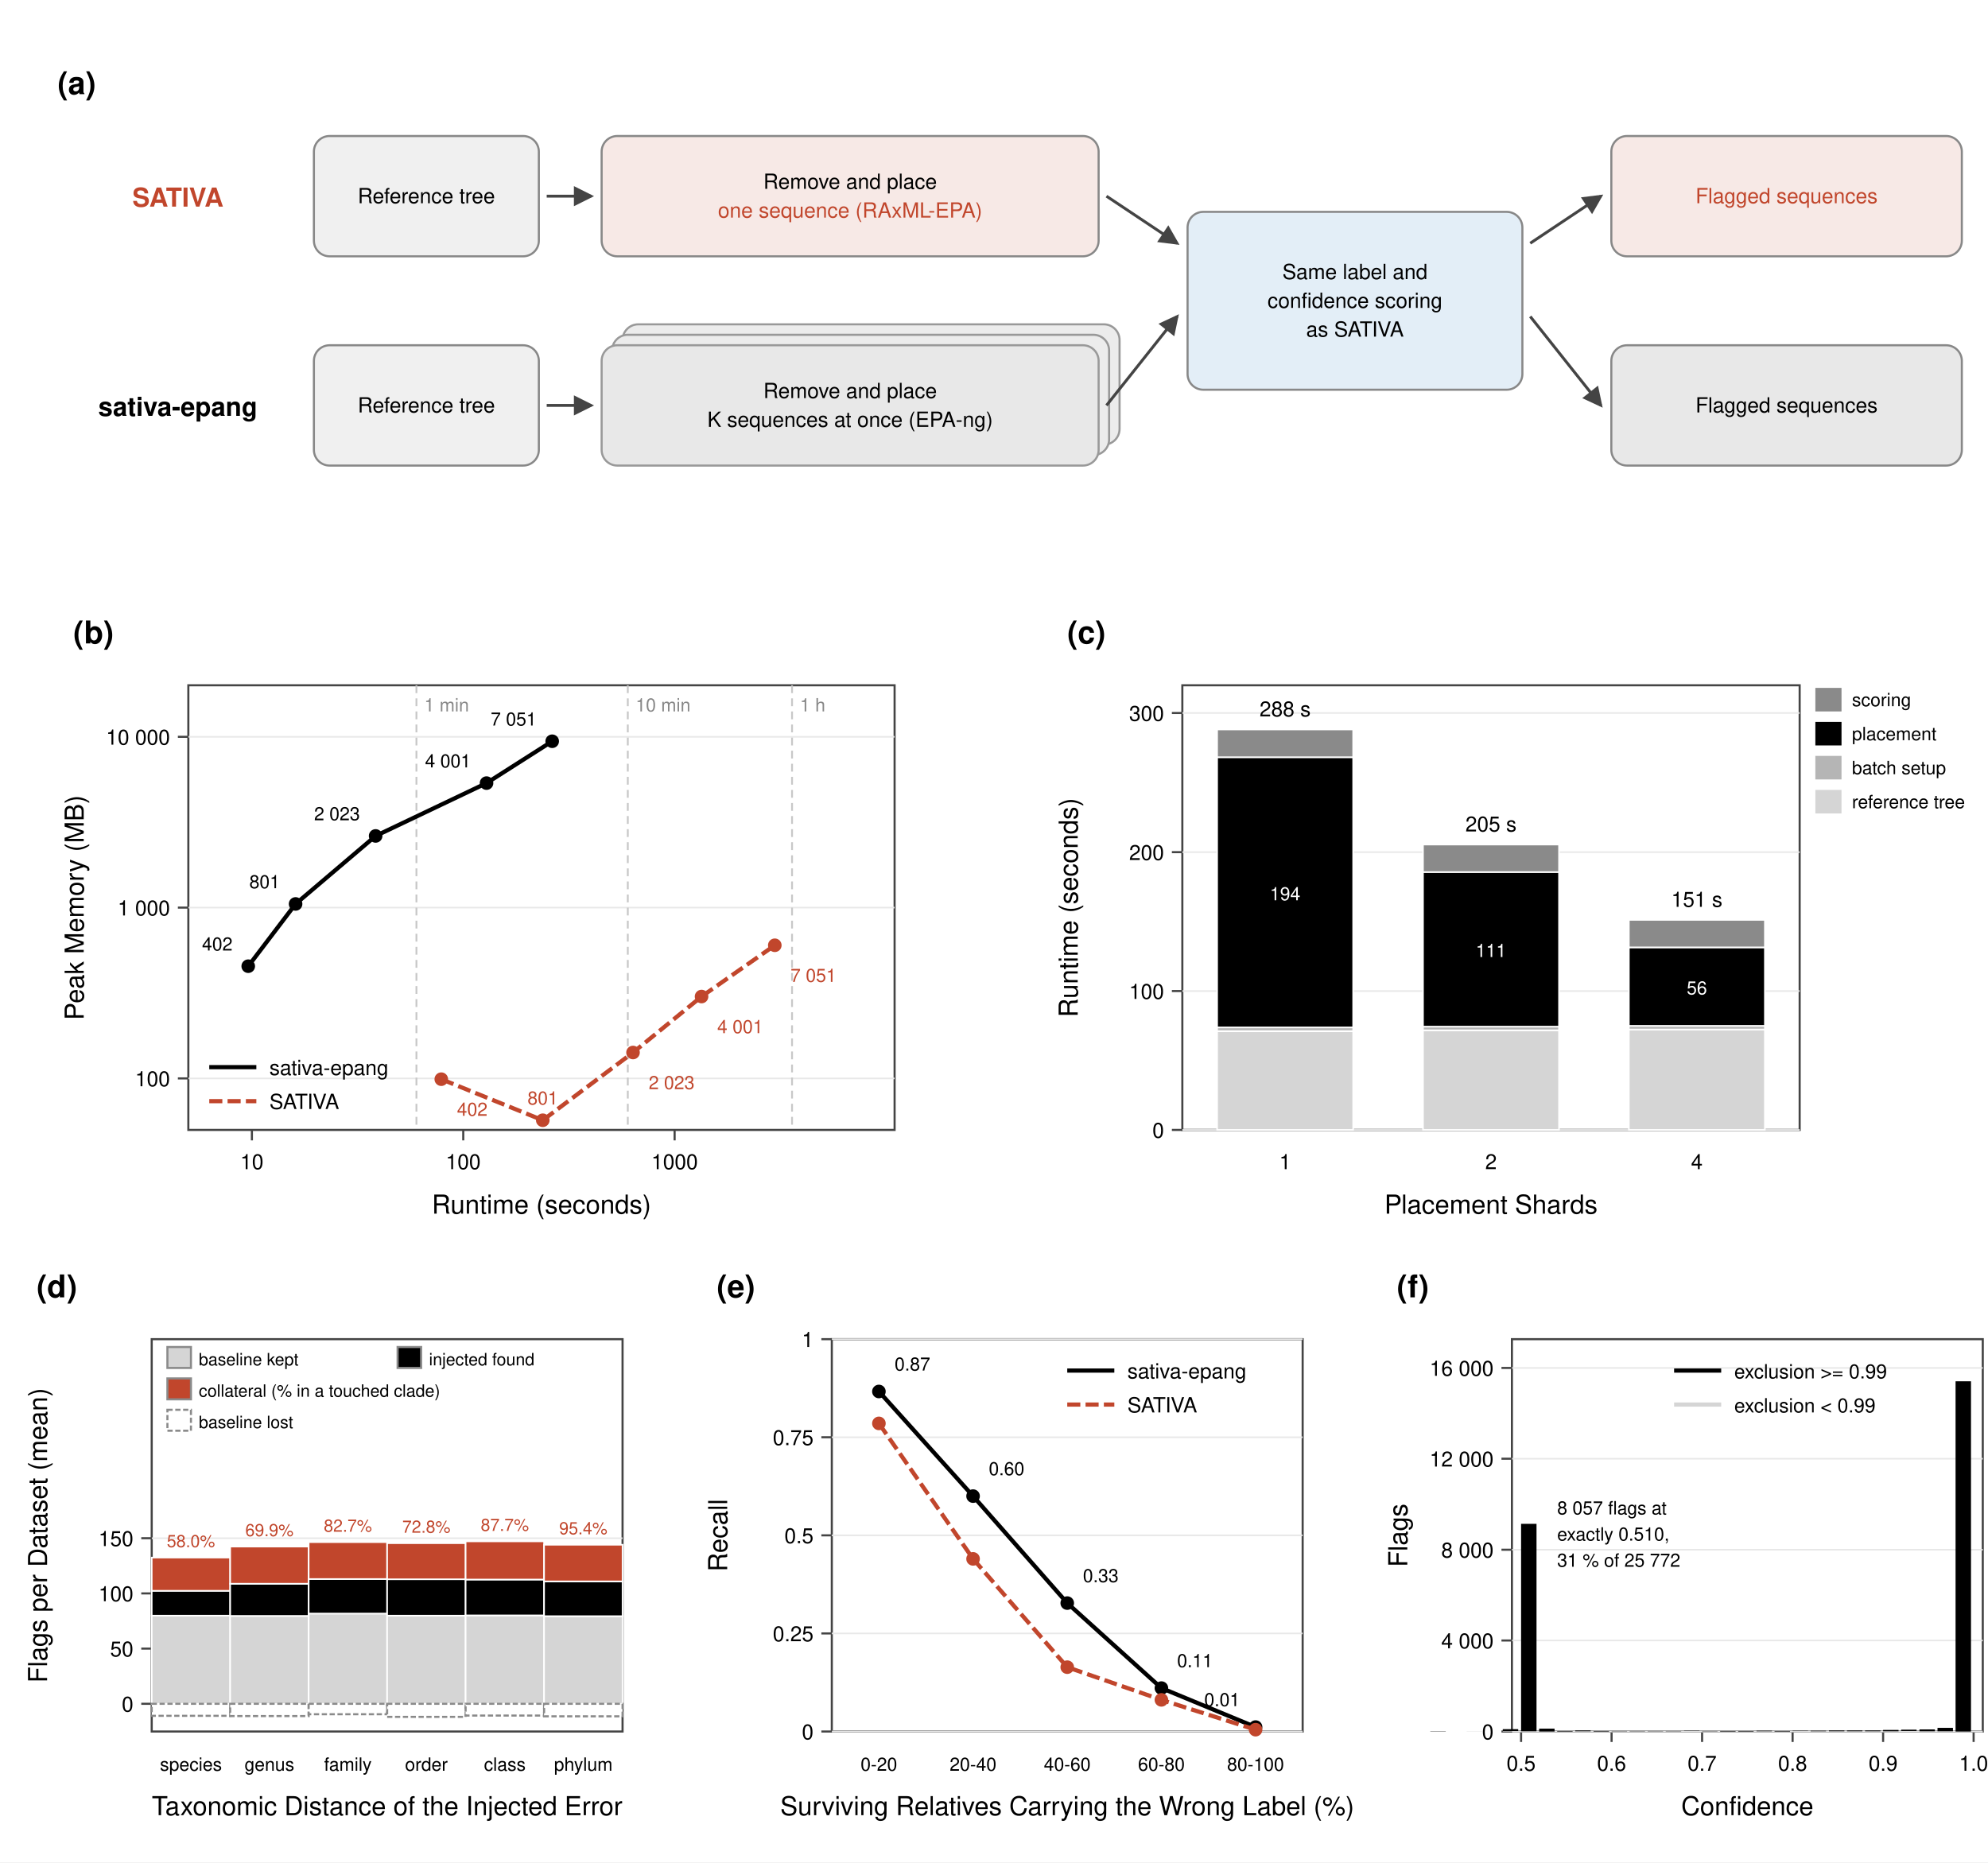
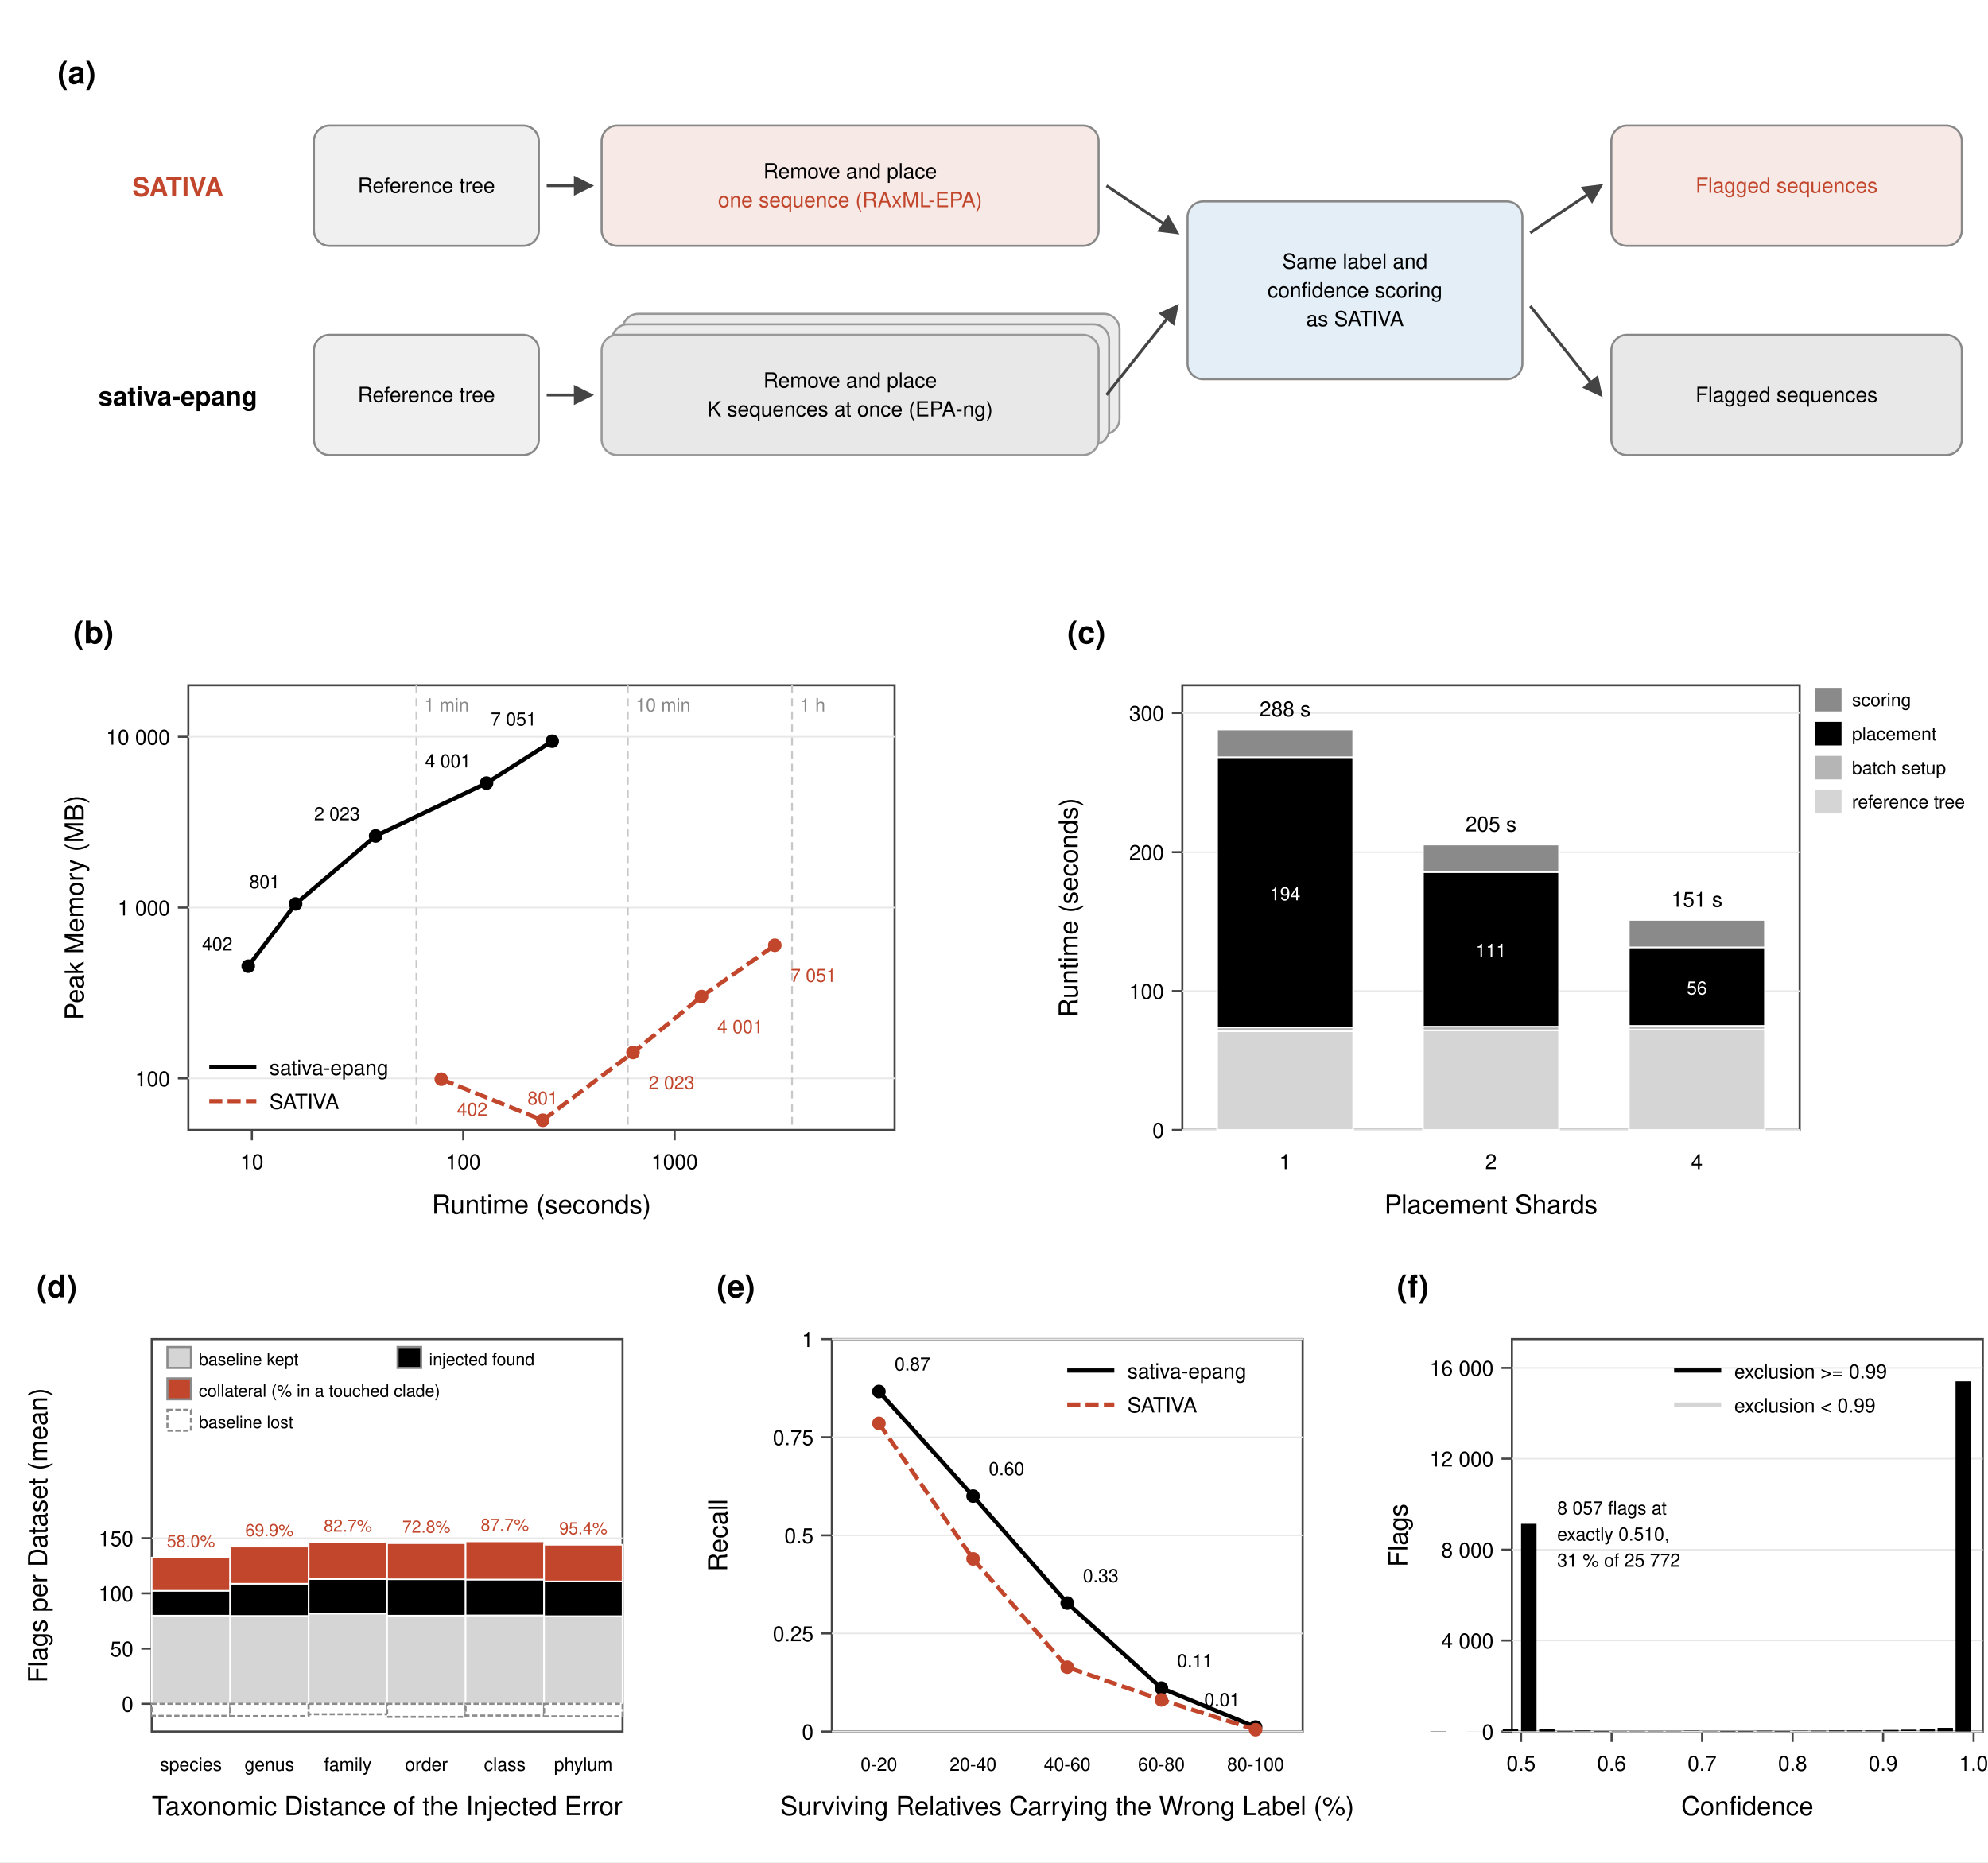
<svg xmlns="http://www.w3.org/2000/svg" width="760" height="712" viewBox="0 0 760 712" font-family="Helvetica,Arial,sans-serif">
  <rect width="760" height="712" fill="#fff" />
  <defs>
    <marker id="head" markerWidth="7" markerHeight="7" refX="6" refY="3.5" orient="auto">
      <path d="M0,0 L7,3.5 L0,7 z" fill="#444" />
    </marker>
  </defs>
-   <text x="22.0" y="36.0" font-size="12" fill="#000" font-weight="bold" text-anchor="start">(a)</text>
-   <text x="68.0" y="79.0" font-size="10" fill="#c1462c" font-weight="bold" text-anchor="middle">SATIVA</text>
-   <text x="68.0" y="159.0" font-size="10" fill="#000000" font-weight="bold" text-anchor="middle">sativa-epang</text>
-   <rect x="120" y="52" width="86" height="46" rx="6" fill="#f0f0f0" stroke="#888" stroke-width="0.8" />
-   <text x="163.0" y="77.7" font-size="8" fill="#000" font-weight="normal" text-anchor="middle">Reference tree</text>
-   <rect x="120" y="132" width="86" height="46" rx="6" fill="#f0f0f0" stroke="#888" stroke-width="0.8" />
-   <text x="163.0" y="157.7" font-size="8" fill="#000" font-weight="normal" text-anchor="middle">Reference tree</text>
-   <rect x="230" y="52" width="190" height="46" rx="6" fill="#f7e9e6" stroke="#888" stroke-width="0.8" />
-   <text x="325.0" y="72.2" font-size="8" fill="#000" font-weight="normal" text-anchor="middle">Remove and place</text>
-   <text x="325.0" y="83.2" font-size="8" fill="#c1462c" font-weight="normal" text-anchor="middle">one sequence (RAxML-EPA)</text>
-   <rect x="238" y="124" width="190" height="46" rx="6" fill="#ececec" stroke="#999" stroke-width="0.8" />
-   <rect x="234" y="128" width="190" height="46" rx="6" fill="#ececec" stroke="#999" stroke-width="0.8" />
-   <rect x="230" y="132" width="190" height="46" rx="6" fill="#e8e8e8" stroke="#999" stroke-width="0.8" />
-   <text x="325.0" y="152.2" font-size="8" fill="#000" font-weight="normal" text-anchor="middle">Remove and place</text>
-   <text x="325.0" y="163.2" font-size="8" fill="#000000" font-weight="normal" text-anchor="middle">K sequences at once (EPA-ng)</text>
-   <rect x="454" y="81.0" width="128" height="68" rx="6" fill="#e3eef7" stroke="#888" stroke-width="0.8" />
-   <text x="518.0" y="106.7" font-size="8" fill="#000" font-weight="normal" text-anchor="middle">Same label and</text>
-   <text x="518.0" y="117.7" font-size="8" fill="#000" font-weight="normal" text-anchor="middle">confidence scoring</text>
-   <text x="518.0" y="128.7" font-size="8" fill="#000" font-weight="normal" text-anchor="middle">as SATIVA</text>
-   <rect x="616" y="52" width="134" height="46" rx="6" fill="#f7e9e6" stroke="#888" stroke-width="0.8" />
-   <text x="683.0" y="77.7" font-size="8" fill="#c1462c" font-weight="normal" text-anchor="middle">Flagged sequences</text>
-   <rect x="616" y="132" width="134" height="46" rx="6" fill="#e8e8e8" stroke="#888" stroke-width="0.8" />
-   <text x="683.0" y="157.7" font-size="8" fill="#000000" font-weight="normal" text-anchor="middle">Flagged sequences</text>
-   <line x1="209.0" y1="75.0" x2="226.0" y2="75.0" stroke="#444" stroke-width="1.1" marker-end="url(#head)" />
-   <line x1="423.0" y1="75.0" x2="450.0" y2="93.0" stroke="#444" stroke-width="1.1" marker-end="url(#head)" />
-   <line x1="585.0" y1="93.0" x2="612.0" y2="75.0" stroke="#444" stroke-width="1.1" marker-end="url(#head)" />
-   <line x1="209.0" y1="155.0" x2="226.0" y2="155.0" stroke="#444" stroke-width="1.1" marker-end="url(#head)" />
-   <line x1="423.0" y1="155.0" x2="450.0" y2="121.0" stroke="#444" stroke-width="1.1" marker-end="url(#head)" />
-   <line x1="585.0" y1="121.0" x2="612.0" y2="155.0" stroke="#444" stroke-width="1.1" marker-end="url(#head)" />
+   <text x="22.0" y="32.0" font-size="12" fill="#000" font-weight="bold" text-anchor="start">(a)</text>
+   <text x="68.0" y="75.0" font-size="10" fill="#c1462c" font-weight="bold" text-anchor="middle">SATIVA</text>
+   <text x="68.0" y="155.0" font-size="10" fill="#000000" font-weight="bold" text-anchor="middle">sativa-epang</text>
+   <rect x="120" y="48" width="86" height="46" rx="6" fill="#f0f0f0" stroke="#888" stroke-width="0.8" />
+   <text x="163.0" y="73.7" font-size="8" fill="#000" font-weight="normal" text-anchor="middle">Reference tree</text>
+   <rect x="120" y="128" width="86" height="46" rx="6" fill="#f0f0f0" stroke="#888" stroke-width="0.8" />
+   <text x="163.0" y="153.7" font-size="8" fill="#000" font-weight="normal" text-anchor="middle">Reference tree</text>
+   <rect x="230" y="48" width="190" height="46" rx="6" fill="#f7e9e6" stroke="#888" stroke-width="0.8" />
+   <text x="325.0" y="68.2" font-size="8" fill="#000" font-weight="normal" text-anchor="middle">Remove and place</text>
+   <text x="325.0" y="79.2" font-size="8" fill="#c1462c" font-weight="normal" text-anchor="middle">one sequence (RAxML-EPA)</text>
+   <rect x="238" y="120" width="190" height="46" rx="6" fill="#ececec" stroke="#999" stroke-width="0.8" />
+   <rect x="234" y="124" width="190" height="46" rx="6" fill="#ececec" stroke="#999" stroke-width="0.8" />
+   <rect x="230" y="128" width="190" height="46" rx="6" fill="#e8e8e8" stroke="#999" stroke-width="0.8" />
+   <text x="325.0" y="148.2" font-size="8" fill="#000" font-weight="normal" text-anchor="middle">Remove and place</text>
+   <text x="325.0" y="159.2" font-size="8" fill="#000000" font-weight="normal" text-anchor="middle">K sequences at once (EPA-ng)</text>
+   <rect x="454" y="77.0" width="128" height="68" rx="6" fill="#e3eef7" stroke="#888" stroke-width="0.8" />
+   <text x="518.0" y="102.7" font-size="8" fill="#000" font-weight="normal" text-anchor="middle">Same label and</text>
+   <text x="518.0" y="113.7" font-size="8" fill="#000" font-weight="normal" text-anchor="middle">confidence scoring</text>
+   <text x="518.0" y="124.7" font-size="8" fill="#000" font-weight="normal" text-anchor="middle">as SATIVA</text>
+   <rect x="616" y="48" width="134" height="46" rx="6" fill="#f7e9e6" stroke="#888" stroke-width="0.8" />
+   <text x="683.0" y="73.7" font-size="8" fill="#c1462c" font-weight="normal" text-anchor="middle">Flagged sequences</text>
+   <rect x="616" y="128" width="134" height="46" rx="6" fill="#e8e8e8" stroke="#888" stroke-width="0.8" />
+   <text x="683.0" y="153.7" font-size="8" fill="#000000" font-weight="normal" text-anchor="middle">Flagged sequences</text>
+   <line x1="209.0" y1="71.0" x2="226.0" y2="71.0" stroke="#444" stroke-width="1.1" marker-end="url(#head)" />
+   <line x1="423.0" y1="71.0" x2="450.0" y2="89.0" stroke="#444" stroke-width="1.1" marker-end="url(#head)" />
+   <line x1="585.0" y1="89.0" x2="612.0" y2="71.0" stroke="#444" stroke-width="1.1" marker-end="url(#head)" />
+   <line x1="209.0" y1="151.0" x2="226.0" y2="151.0" stroke="#444" stroke-width="1.1" marker-end="url(#head)" />
+   <line x1="423.0" y1="151.0" x2="450.0" y2="117.0" stroke="#444" stroke-width="1.1" marker-end="url(#head)" />
+   <line x1="585.0" y1="117.0" x2="612.0" y2="151.0" stroke="#444" stroke-width="1.1" marker-end="url(#head)" />
  <rect x="72" y="262" width="270" height="170" fill="none" stroke="#444" stroke-width="0.8" />
  <text x="28.0" y="246.0" font-size="12" fill="#000" font-weight="bold" text-anchor="start">(b)</text>
  <text x="207.0" y="464.0" font-size="10" fill="#000" font-weight="normal" text-anchor="middle">Runtime (seconds)</text>
  <text x="32.0" y="347.0" font-size="10" fill="#000" font-weight="normal" text-anchor="middle" transform="rotate(-90 32.0 347.0)">Peak Memory (MB)</text>
  <line x1="96.3" y1="432" x2="96.3" y2="436" stroke="#444" stroke-width="0.8" />
  <text x="96.3" y="447.0" font-size="8" fill="#000" font-weight="normal" text-anchor="middle">10</text>
  <line x1="177.1" y1="432" x2="177.1" y2="436" stroke="#444" stroke-width="0.8" />
  <text x="177.1" y="447.0" font-size="8" fill="#000" font-weight="normal" text-anchor="middle">100</text>
  <line x1="257.9" y1="432" x2="257.9" y2="436" stroke="#444" stroke-width="0.8" />
  <text x="257.9" y="447.0" font-size="8" fill="#000" font-weight="normal" text-anchor="middle">1000</text>
  <line x1="72" y1="412.3" x2="342" y2="412.3" stroke="#e8e8e8" stroke-width="0.6" />
  <line x1="68" y1="412.3" x2="72" y2="412.3" stroke="#444" stroke-width="0.8" />
  <text x="65.0" y="415.3" font-size="8" fill="#000" font-weight="normal" text-anchor="end">100</text>
  <line x1="72" y1="347.0" x2="342" y2="347.0" stroke="#e8e8e8" stroke-width="0.6" />
  <line x1="68" y1="347.0" x2="72" y2="347.0" stroke="#444" stroke-width="0.8" />
  <text x="65.0" y="350.0" font-size="8" fill="#000" font-weight="normal" text-anchor="end">1 000</text>
  <line x1="72" y1="281.7" x2="342" y2="281.7" stroke="#e8e8e8" stroke-width="0.6" />
  <line x1="68" y1="281.7" x2="72" y2="281.7" stroke="#444" stroke-width="0.8" />
  <text x="65.0" y="284.7" font-size="8" fill="#000" font-weight="normal" text-anchor="end">10 000</text>
  <line x1="159.2" y1="262" x2="159.2" y2="432" stroke="#c8c8c8" stroke-width="0.7" stroke-dasharray="3 2" />
  <text x="162.2" y="272.0" font-size="7" fill="#888" font-weight="normal" text-anchor="start">1 min</text>
  <line x1="240.0" y1="262" x2="240.0" y2="432" stroke="#c8c8c8" stroke-width="0.7" stroke-dasharray="3 2" />
  <text x="243.0" y="272.0" font-size="7" fill="#888" font-weight="normal" text-anchor="start">10 min</text>
  <line x1="302.8" y1="262" x2="302.8" y2="432" stroke="#c8c8c8" stroke-width="0.7" stroke-dasharray="3 2" />
  <text x="305.8" y="272.0" font-size="7" fill="#888" font-weight="normal" text-anchor="start">1 h</text>
  <path d="M168.7,412.6 L207.5,428.3 L242.0,402.4 L268.2,381.0 L296.2,361.4" fill="none" stroke="#c1462c" stroke-width="1.6" stroke-dasharray="5 2" />
  <circle cx="168.7" cy="412.6" r="2.6" fill="#c1462c" />
  <circle cx="207.5" cy="428.3" r="2.6" fill="#c1462c" />
  <circle cx="242.0" cy="402.4" r="2.6" fill="#c1462c" />
  <circle cx="268.2" cy="381.0" r="2.6" fill="#c1462c" />
  <circle cx="296.2" cy="361.4" r="2.6" fill="#c1462c" />
  <path d="M94.9,369.4 L113.0,345.6 L143.6,319.6 L186.0,299.4 L211.1,283.4" fill="none" stroke="#000000" stroke-width="1.6" />
  <circle cx="94.9" cy="369.4" r="2.6" fill="#000000" />
  <circle cx="113.0" cy="345.6" r="2.6" fill="#000000" />
  <circle cx="143.6" cy="319.6" r="2.6" fill="#000000" />
  <circle cx="186.0" cy="299.4" r="2.6" fill="#000000" />
  <circle cx="211.1" cy="283.4" r="2.6" fill="#000000" />
  <text x="88.9" y="363.4" font-size="7" fill="#000000" font-weight="normal" text-anchor="end">402</text>
  <text x="107.0" y="339.6" font-size="7" fill="#000000" font-weight="normal" text-anchor="end">801</text>
  <text x="137.6" y="313.6" font-size="7" fill="#000000" font-weight="normal" text-anchor="end">2 023</text>
  <text x="180.0" y="293.4" font-size="7" fill="#000000" font-weight="normal" text-anchor="end">4 001</text>
  <text x="205.1" y="277.4" font-size="7" fill="#000000" font-weight="normal" text-anchor="end">7 051</text>
  <text x="174.7" y="426.6" font-size="7" fill="#c1462c" font-weight="normal" text-anchor="start">402</text>
  <text x="207.5" y="422.3" font-size="7" fill="#c1462c" font-weight="normal" text-anchor="middle">801</text>
  <text x="248.0" y="416.4" font-size="7" fill="#c1462c" font-weight="normal" text-anchor="start">2 023</text>
  <text x="274.2" y="395.0" font-size="7" fill="#c1462c" font-weight="normal" text-anchor="start">4 001</text>
  <text x="302.2" y="375.4" font-size="7" fill="#c1462c" font-weight="normal" text-anchor="start">7 051</text>
  <line x1="80" y1="408" x2="98" y2="408" stroke="#000000" stroke-width="1.6" />
  <text x="103.0" y="411.0" font-size="8" fill="#000" font-weight="normal" text-anchor="start">sativa-epang</text>
  <line x1="80" y1="421" x2="98" y2="421" stroke="#c1462c" stroke-width="1.6" stroke-dasharray="5 2" />
  <text x="103.0" y="424.0" font-size="8" fill="#000" font-weight="normal" text-anchor="start">SATIVA</text>
  <rect x="452" y="262" width="236" height="170" fill="none" stroke="#444" stroke-width="0.8" />
  <text x="408.0" y="246.0" font-size="12" fill="#000" font-weight="bold" text-anchor="start">(c)</text>
  <text x="570.0" y="464.0" font-size="10" fill="#000" font-weight="normal" text-anchor="middle">Placement Shards</text>
  <text x="412.0" y="347.0" font-size="10" fill="#000" font-weight="normal" text-anchor="middle" transform="rotate(-90 412.0 347.0)">Runtime (seconds)</text>
  <line x1="452" y1="432.0" x2="688" y2="432.0" stroke="#e8e8e8" stroke-width="0.6" />
  <line x1="448" y1="432.0" x2="452" y2="432.0" stroke="#444" stroke-width="0.8" />
  <text x="445.0" y="435.0" font-size="8" fill="#000" font-weight="normal" text-anchor="end">0</text>
  <line x1="452" y1="378.9" x2="688" y2="378.9" stroke="#e8e8e8" stroke-width="0.6" />
  <line x1="448" y1="378.9" x2="452" y2="378.9" stroke="#444" stroke-width="0.8" />
  <text x="445.0" y="381.9" font-size="8" fill="#000" font-weight="normal" text-anchor="end">100</text>
  <line x1="452" y1="325.8" x2="688" y2="325.8" stroke="#e8e8e8" stroke-width="0.6" />
  <line x1="448" y1="325.8" x2="452" y2="325.8" stroke="#444" stroke-width="0.8" />
  <text x="445.0" y="328.8" font-size="8" fill="#000" font-weight="normal" text-anchor="end">200</text>
  <line x1="452" y1="272.6" x2="688" y2="272.6" stroke="#e8e8e8" stroke-width="0.6" />
  <line x1="448" y1="272.6" x2="452" y2="272.6" stroke="#444" stroke-width="0.8" />
  <text x="445.0" y="275.6" font-size="8" fill="#000" font-weight="normal" text-anchor="end">300</text>
  <rect x="465.3" y="394.3" width="52" height="37.7" fill="#d5d5d5" stroke="#fff" stroke-width="0.6" />
  <rect x="465.3" y="392.8" width="52" height="1.4" fill="#b5b5b5" stroke="#fff" stroke-width="0.6" />
  <rect x="465.3" y="289.5" width="52" height="103.3" fill="#000000" stroke="#fff" stroke-width="0.6" />
  <rect x="465.3" y="278.9" width="52" height="10.6" fill="#8a8a8a" stroke="#fff" stroke-width="0.6" />
  <text x="491.3" y="447.0" font-size="8" fill="#000" font-weight="normal" text-anchor="middle">1</text>
  <text x="491.3" y="273.9" font-size="8" fill="#000" font-weight="normal" text-anchor="middle">288 s</text>
  <text x="491.3" y="344.2" font-size="7" fill="#fff" font-weight="normal" text-anchor="middle">194</text>
  <rect x="544.0" y="393.9" width="52" height="38.1" fill="#d5d5d5" stroke="#fff" stroke-width="0.6" />
  <rect x="544.0" y="392.5" width="52" height="1.4" fill="#b5b5b5" stroke="#fff" stroke-width="0.6" />
  <rect x="544.0" y="333.4" width="52" height="59.1" fill="#000000" stroke="#fff" stroke-width="0.6" />
  <rect x="544.0" y="322.9" width="52" height="10.5" fill="#8a8a8a" stroke="#fff" stroke-width="0.6" />
  <text x="570.0" y="447.0" font-size="8" fill="#000" font-weight="normal" text-anchor="middle">2</text>
  <text x="570.0" y="317.9" font-size="8" fill="#000" font-weight="normal" text-anchor="middle">205 s</text>
  <text x="570.0" y="365.9" font-size="7" fill="#fff" font-weight="normal" text-anchor="middle">111</text>
  <rect x="622.7" y="393.6" width="52" height="38.4" fill="#d5d5d5" stroke="#fff" stroke-width="0.6" />
  <rect x="622.7" y="392.2" width="52" height="1.4" fill="#b5b5b5" stroke="#fff" stroke-width="0.6" />
  <rect x="622.7" y="362.2" width="52" height="30.0" fill="#000000" stroke="#fff" stroke-width="0.6" />
  <rect x="622.7" y="351.7" width="52" height="10.5" fill="#8a8a8a" stroke="#fff" stroke-width="0.6" />
  <text x="648.7" y="447.0" font-size="8" fill="#000" font-weight="normal" text-anchor="middle">4</text>
  <text x="648.7" y="346.7" font-size="8" fill="#000" font-weight="normal" text-anchor="middle">151 s</text>
  <text x="648.7" y="380.2" font-size="7" fill="#fff" font-weight="normal" text-anchor="middle">56</text>
  <rect x="694" y="263" width="10" height="9" fill="#8a8a8a" />
  <text x="708.0" y="270.0" font-size="7" fill="#000" font-weight="normal" text-anchor="start">scoring</text>
  <rect x="694" y="276" width="10" height="9" fill="#000000" />
  <text x="708.0" y="283.0" font-size="7" fill="#000" font-weight="normal" text-anchor="start">placement</text>
  <rect x="694" y="289" width="10" height="9" fill="#b5b5b5" />
  <text x="708.0" y="296.0" font-size="7" fill="#000" font-weight="normal" text-anchor="start">batch setup</text>
  <rect x="694" y="302" width="10" height="9" fill="#d5d5d5" />
  <text x="708.0" y="309.0" font-size="7" fill="#000" font-weight="normal" text-anchor="start">reference tree</text>
  <rect x="58" y="512" width="180" height="150" fill="none" stroke="#444" stroke-width="0.8" />
  <text x="14.0" y="496.0" font-size="12" fill="#000" font-weight="bold" text-anchor="start">(d)</text>
  <text x="148.0" y="694.0" font-size="10" fill="#000" font-weight="normal" text-anchor="middle">Taxonomic Distance of the Injected Error</text>
  <text x="18.0" y="587.0" font-size="10" fill="#000" font-weight="normal" text-anchor="middle" transform="rotate(-90 18.0 587.0)">Flags per Dataset (mean)</text>
  <line x1="58" y1="651.4" x2="238" y2="651.4" stroke="#e8e8e8" stroke-width="0.6" />
  <line x1="54" y1="651.4" x2="58" y2="651.4" stroke="#444" stroke-width="0.8" />
  <text x="51.0" y="654.4" font-size="8" fill="#000" font-weight="normal" text-anchor="end">0</text>
  <line x1="58" y1="630.3" x2="238" y2="630.3" stroke="#e8e8e8" stroke-width="0.6" />
  <line x1="54" y1="630.3" x2="58" y2="630.3" stroke="#444" stroke-width="0.8" />
  <text x="51.0" y="633.3" font-size="8" fill="#000" font-weight="normal" text-anchor="end">50</text>
  <line x1="58" y1="609.2" x2="238" y2="609.2" stroke="#e8e8e8" stroke-width="0.6" />
  <line x1="54" y1="609.2" x2="58" y2="609.2" stroke="#444" stroke-width="0.8" />
  <text x="51.0" y="612.2" font-size="8" fill="#000" font-weight="normal" text-anchor="end">100</text>
  <line x1="58" y1="588.1" x2="238" y2="588.1" stroke="#e8e8e8" stroke-width="0.6" />
  <line x1="54" y1="588.1" x2="58" y2="588.1" stroke="#444" stroke-width="0.8" />
  <text x="51.0" y="591.1" font-size="8" fill="#000" font-weight="normal" text-anchor="end">150</text>
  <line x1="58" y1="651.4" x2="238" y2="651.4" stroke="#444" stroke-width="0.8" />
  <rect x="58.0" y="617.7" width="30" height="33.7" fill="#d5d5d5" stroke="#fff" stroke-width="0.6" />
  <rect x="58.0" y="608.2" width="30" height="9.5" fill="#000000" stroke="#fff" stroke-width="0.6" />
  <rect x="58.0" y="595.5" width="30" height="12.7" fill="#c1462c" stroke="#fff" stroke-width="0.6" />
  <rect x="58.0" y="651.4" width="30" height="4.6" fill="#fff" stroke="#8a8a8a" stroke-width="0.8" stroke-dasharray="2 1" />
  <text x="73.0" y="677.0" font-size="7" fill="#000" font-weight="normal" text-anchor="middle">species</text>
  <text x="73.0" y="591.5" font-size="6.5" fill="#c1462c" font-weight="normal" text-anchor="middle">58.0%</text>
  <rect x="88.0" y="617.8" width="30" height="33.7" fill="#d5d5d5" stroke="#fff" stroke-width="0.6" />
  <rect x="88.0" y="605.5" width="30" height="12.3" fill="#000000" stroke="#fff" stroke-width="0.6" />
  <rect x="88.0" y="591.3" width="30" height="14.2" fill="#c1462c" stroke="#fff" stroke-width="0.6" />
  <rect x="88.0" y="651.4" width="30" height="4.7" fill="#fff" stroke="#8a8a8a" stroke-width="0.8" stroke-dasharray="2 1" />
  <text x="103.0" y="677.0" font-size="7" fill="#000" font-weight="normal" text-anchor="middle">genus</text>
  <text x="103.0" y="587.3" font-size="6.5" fill="#c1462c" font-weight="normal" text-anchor="middle">69.9%</text>
  <rect x="118.0" y="616.9" width="30" height="34.5" fill="#d5d5d5" stroke="#fff" stroke-width="0.6" />
  <rect x="118.0" y="603.7" width="30" height="13.2" fill="#000000" stroke="#fff" stroke-width="0.6" />
  <rect x="118.0" y="589.6" width="30" height="14.1" fill="#c1462c" stroke="#fff" stroke-width="0.6" />
  <rect x="118.0" y="651.4" width="30" height="4.0" fill="#fff" stroke="#8a8a8a" stroke-width="0.8" stroke-dasharray="2 1" />
  <text x="133.0" y="677.0" font-size="7" fill="#000" font-weight="normal" text-anchor="middle">family</text>
  <text x="133.0" y="585.6" font-size="6.5" fill="#c1462c" font-weight="normal" text-anchor="middle">82.7%</text>
  <rect x="148.0" y="617.7" width="30" height="33.7" fill="#d5d5d5" stroke="#fff" stroke-width="0.6" />
  <rect x="148.0" y="603.7" width="30" height="14.0" fill="#000000" stroke="#fff" stroke-width="0.6" />
  <rect x="148.0" y="590.0" width="30" height="13.8" fill="#c1462c" stroke="#fff" stroke-width="0.6" />
  <rect x="148.0" y="651.4" width="30" height="5.0" fill="#fff" stroke="#8a8a8a" stroke-width="0.8" stroke-dasharray="2 1" />
  <text x="163.0" y="677.0" font-size="7" fill="#000" font-weight="normal" text-anchor="middle">order</text>
  <text x="163.0" y="586.0" font-size="6.5" fill="#c1462c" font-weight="normal" text-anchor="middle">72.8%</text>
  <rect x="178.0" y="617.6" width="30" height="33.8" fill="#d5d5d5" stroke="#fff" stroke-width="0.6" />
  <rect x="178.0" y="603.9" width="30" height="13.7" fill="#000000" stroke="#fff" stroke-width="0.6" />
  <rect x="178.0" y="589.3" width="30" height="14.6" fill="#c1462c" stroke="#fff" stroke-width="0.6" />
  <rect x="178.0" y="651.4" width="30" height="4.5" fill="#fff" stroke="#8a8a8a" stroke-width="0.8" stroke-dasharray="2 1" />
  <text x="193.0" y="677.0" font-size="7" fill="#000" font-weight="normal" text-anchor="middle">class</text>
  <text x="193.0" y="585.3" font-size="6.5" fill="#c1462c" font-weight="normal" text-anchor="middle">87.7%</text>
  <rect x="208.0" y="617.9" width="30" height="33.5" fill="#d5d5d5" stroke="#fff" stroke-width="0.6" />
  <rect x="208.0" y="604.6" width="30" height="13.3" fill="#000000" stroke="#fff" stroke-width="0.6" />
  <rect x="208.0" y="590.6" width="30" height="14.0" fill="#c1462c" stroke="#fff" stroke-width="0.6" />
  <rect x="208.0" y="651.4" width="30" height="4.8" fill="#fff" stroke="#8a8a8a" stroke-width="0.8" stroke-dasharray="2 1" />
  <text x="223.0" y="677.0" font-size="7" fill="#000" font-weight="normal" text-anchor="middle">phylum</text>
  <text x="223.0" y="586.6" font-size="6.5" fill="#c1462c" font-weight="normal" text-anchor="middle">95.4%</text>
  <rect x="64" y="515" width="9" height="8" fill="#d5d5d5" stroke="#8a8a8a" stroke-width="0.8" />
  <text x="76.0" y="522.0" font-size="6.5" fill="#000" font-weight="normal" text-anchor="start">baseline kept</text>
  <rect x="152" y="515" width="9" height="8" fill="#000000" stroke="#8a8a8a" stroke-width="0.8" />
  <text x="164.0" y="522.0" font-size="6.5" fill="#000" font-weight="normal" text-anchor="start">injected found</text>
  <rect x="64" y="527" width="9" height="8" fill="#c1462c" stroke="#8a8a8a" stroke-width="0.8" />
  <text x="76.0" y="534.0" font-size="6.5" fill="#000" font-weight="normal" text-anchor="start">collateral (% in a touched clade)</text>
  <rect x="64" y="539" width="9" height="8" fill="#fff" stroke="#8a8a8a" stroke-width="0.8" stroke-dasharray="2 1" />
  <text x="76.0" y="546.0" font-size="6.5" fill="#000" font-weight="normal" text-anchor="start">baseline lost</text>
  <rect x="318" y="512" width="180" height="150" fill="none" stroke="#444" stroke-width="0.8" />
  <text x="274.0" y="496.0" font-size="12" fill="#000" font-weight="bold" text-anchor="start">(e)</text>
  <text x="408.0" y="694.0" font-size="10" fill="#000" font-weight="normal" text-anchor="middle">Surviving Relatives Carrying the Wrong Label (%)</text>
  <text x="278.0" y="587.0" font-size="10" fill="#000" font-weight="normal" text-anchor="middle" transform="rotate(-90 278.0 587.0)">Recall</text>
  <line x1="318" y1="662.0" x2="498" y2="662.0" stroke="#e8e8e8" stroke-width="0.6" />
  <line x1="314" y1="662.0" x2="318" y2="662.0" stroke="#444" stroke-width="0.8" />
  <text x="311.0" y="665.0" font-size="8" fill="#000" font-weight="normal" text-anchor="end">0</text>
  <line x1="318" y1="624.5" x2="498" y2="624.5" stroke="#e8e8e8" stroke-width="0.6" />
  <line x1="314" y1="624.5" x2="318" y2="624.5" stroke="#444" stroke-width="0.8" />
  <text x="311.0" y="627.5" font-size="8" fill="#000" font-weight="normal" text-anchor="end">0.25</text>
  <line x1="318" y1="587.0" x2="498" y2="587.0" stroke="#e8e8e8" stroke-width="0.6" />
  <line x1="314" y1="587.0" x2="318" y2="587.0" stroke="#444" stroke-width="0.8" />
  <text x="311.0" y="590.0" font-size="8" fill="#000" font-weight="normal" text-anchor="end">0.5</text>
  <line x1="318" y1="549.5" x2="498" y2="549.5" stroke="#e8e8e8" stroke-width="0.6" />
  <line x1="314" y1="549.5" x2="318" y2="549.5" stroke="#444" stroke-width="0.8" />
  <text x="311.0" y="552.5" font-size="8" fill="#000" font-weight="normal" text-anchor="end">0.75</text>
  <line x1="318" y1="512.0" x2="498" y2="512.0" stroke="#e8e8e8" stroke-width="0.6" />
  <line x1="314" y1="512.0" x2="318" y2="512.0" stroke="#444" stroke-width="0.8" />
  <text x="311.0" y="515.0" font-size="8" fill="#000" font-weight="normal" text-anchor="end">1</text>
  <path d="M336.0,532.0 L372.0,572.0 L408.0,612.9 L444.0,645.4 L480.0,660.3" fill="none" stroke="#000000" stroke-width="1.6" />
  <circle cx="336.0" cy="532.0" r="2.6" fill="#000000" />
  <circle cx="372.0" cy="572.0" r="2.6" fill="#000000" />
  <circle cx="408.0" cy="612.9" r="2.6" fill="#000000" />
  <circle cx="444.0" cy="645.4" r="2.6" fill="#000000" />
  <circle cx="480.0" cy="660.3" r="2.6" fill="#000000" />
  <text x="342.0" y="524.0" font-size="7" fill="#000000" font-weight="normal" text-anchor="start">0.87</text>
  <text x="378.0" y="564.0" font-size="7" fill="#000000" font-weight="normal" text-anchor="start">0.60</text>
  <text x="414.0" y="604.9" font-size="7" fill="#000000" font-weight="normal" text-anchor="start">0.33</text>
  <text x="450.0" y="637.4" font-size="7" fill="#000000" font-weight="normal" text-anchor="start">0.11</text>
  <text x="474.0" y="652.3" font-size="7" fill="#000000" font-weight="normal" text-anchor="end">0.01</text>
  <path d="M336.0,544.2 L372.0,596.0 L408.0,637.4 L444.0,649.9 L480.0,661.3" fill="none" stroke="#c1462c" stroke-width="1.6" stroke-dasharray="5 2" />
  <circle cx="336.0" cy="544.2" r="2.6" fill="#c1462c" />
  <circle cx="372.0" cy="596.0" r="2.6" fill="#c1462c" />
  <circle cx="408.0" cy="637.4" r="2.6" fill="#c1462c" />
  <circle cx="444.0" cy="649.9" r="2.6" fill="#c1462c" />
  <circle cx="480.0" cy="661.3" r="2.6" fill="#c1462c" />
  <text x="336.0" y="677.0" font-size="7" fill="#000" font-weight="normal" text-anchor="middle">0-20</text>
  <text x="372.0" y="677.0" font-size="7" fill="#000" font-weight="normal" text-anchor="middle">20-40</text>
  <text x="408.0" y="677.0" font-size="7" fill="#000" font-weight="normal" text-anchor="middle">40-60</text>
  <text x="444.0" y="677.0" font-size="7" fill="#000" font-weight="normal" text-anchor="middle">60-80</text>
  <text x="480.0" y="677.0" font-size="7" fill="#000" font-weight="normal" text-anchor="middle">80-100</text>
  <line x1="408" y1="524" x2="426" y2="524" stroke="#000000" stroke-width="1.6" />
  <text x="431.0" y="527.0" font-size="8" fill="#000" font-weight="normal" text-anchor="start">sativa-epang</text>
  <line x1="408" y1="537" x2="426" y2="537" stroke="#c1462c" stroke-width="1.6" stroke-dasharray="5 2" />
  <text x="431.0" y="540.0" font-size="8" fill="#000" font-weight="normal" text-anchor="start">SATIVA</text>
  <rect x="578" y="512" width="180" height="150" fill="none" stroke="#444" stroke-width="0.8" />
  <text x="534.0" y="496.0" font-size="12" fill="#000" font-weight="bold" text-anchor="start">(f)</text>
  <text x="668.0" y="694.0" font-size="10" fill="#000" font-weight="normal" text-anchor="middle">Confidence</text>
  <text x="538.0" y="587.0" font-size="10" fill="#000" font-weight="normal" text-anchor="middle" transform="rotate(-90 538.0 587.0)">Flags</text>
  <line x1="581.5" y1="662" x2="581.5" y2="666" stroke="#444" stroke-width="0.8" />
  <text x="581.5" y="677.0" font-size="8" fill="#000" font-weight="normal" text-anchor="middle">0.5</text>
  <line x1="616.1" y1="662" x2="616.1" y2="666" stroke="#444" stroke-width="0.8" />
  <text x="616.1" y="677.0" font-size="8" fill="#000" font-weight="normal" text-anchor="middle">0.6</text>
  <line x1="650.7" y1="662" x2="650.7" y2="666" stroke="#444" stroke-width="0.8" />
  <text x="650.7" y="677.0" font-size="8" fill="#000" font-weight="normal" text-anchor="middle">0.7</text>
  <line x1="685.3" y1="662" x2="685.3" y2="666" stroke="#444" stroke-width="0.8" />
  <text x="685.3" y="677.0" font-size="8" fill="#000" font-weight="normal" text-anchor="middle">0.8</text>
  <line x1="719.9" y1="662" x2="719.9" y2="666" stroke="#444" stroke-width="0.8" />
  <text x="719.9" y="677.0" font-size="8" fill="#000" font-weight="normal" text-anchor="middle">0.9</text>
  <line x1="754.5" y1="662" x2="754.5" y2="666" stroke="#444" stroke-width="0.8" />
  <text x="754.5" y="677.0" font-size="8" fill="#000" font-weight="normal" text-anchor="middle">1.0</text>
  <line x1="578" y1="662.0" x2="758" y2="662.0" stroke="#e8e8e8" stroke-width="0.6" />
  <line x1="574" y1="662.0" x2="578" y2="662.0" stroke="#444" stroke-width="0.8" />
  <text x="571.0" y="665.0" font-size="8" fill="#000" font-weight="normal" text-anchor="end">0</text>
  <line x1="578" y1="627.2" x2="758" y2="627.2" stroke="#e8e8e8" stroke-width="0.6" />
  <line x1="574" y1="627.2" x2="578" y2="627.2" stroke="#444" stroke-width="0.8" />
  <text x="571.0" y="630.2" font-size="8" fill="#000" font-weight="normal" text-anchor="end">4 000</text>
  <line x1="578" y1="592.5" x2="758" y2="592.5" stroke="#e8e8e8" stroke-width="0.6" />
  <line x1="574" y1="592.5" x2="578" y2="592.5" stroke="#444" stroke-width="0.8" />
  <text x="571.0" y="595.5" font-size="8" fill="#000" font-weight="normal" text-anchor="end">8 000</text>
  <line x1="578" y1="557.7" x2="758" y2="557.7" stroke="#e8e8e8" stroke-width="0.6" />
  <line x1="574" y1="557.7" x2="578" y2="557.7" stroke="#444" stroke-width="0.8" />
  <text x="571.0" y="560.7" font-size="8" fill="#000" font-weight="normal" text-anchor="end">12 000</text>
  <line x1="578" y1="523.0" x2="758" y2="523.0" stroke="#e8e8e8" stroke-width="0.6" />
  <line x1="574" y1="523.0" x2="578" y2="523.0" stroke="#444" stroke-width="0.8" />
  <text x="571.0" y="526.0" font-size="8" fill="#000" font-weight="normal" text-anchor="end">16 000</text>
  <rect x="546.8" y="662.0" width="5.9" height="0.0" fill="#d5d5d5" />
  <rect x="546.8" y="661.9" width="5.9" height="0.1" fill="#000000" />
  <rect x="553.8" y="662.0" width="5.9" height="0.0" fill="#d5d5d5" />
  <rect x="553.8" y="661.9" width="5.9" height="0.0" fill="#000000" />
  <rect x="560.7" y="661.9" width="5.9" height="0.1" fill="#d5d5d5" />
  <rect x="560.7" y="661.9" width="5.9" height="0.0" fill="#000000" />
  <rect x="567.6" y="662.0" width="5.9" height="0.0" fill="#d5d5d5" />
  <rect x="567.6" y="661.9" width="5.9" height="0.0" fill="#000000" />
  <rect x="574.5" y="661.8" width="5.9" height="0.2" fill="#d5d5d5" />
  <rect x="574.5" y="661.1" width="5.9" height="0.7" fill="#000000" />
  <rect x="581.5" y="661.9" width="5.9" height="0.1" fill="#d5d5d5" />
  <rect x="581.5" y="582.6" width="5.9" height="79.3" fill="#000000" />
  <rect x="588.4" y="662.0" width="5.9" height="0.0" fill="#d5d5d5" />
  <rect x="588.4" y="660.9" width="5.9" height="1.1" fill="#000000" />
  <rect x="595.3" y="661.9" width="5.9" height="0.1" fill="#d5d5d5" />
  <rect x="595.3" y="661.8" width="5.9" height="0.2" fill="#000000" />
  <rect x="602.2" y="661.9" width="5.9" height="0.1" fill="#d5d5d5" />
  <rect x="602.2" y="661.6" width="5.9" height="0.3" fill="#000000" />
  <rect x="609.2" y="662.0" width="5.9" height="0.0" fill="#d5d5d5" />
  <rect x="609.2" y="661.8" width="5.9" height="0.2" fill="#000000" />
  <rect x="616.1" y="662.0" width="5.9" height="0.0" fill="#d5d5d5" />
  <rect x="616.1" y="661.8" width="5.9" height="0.1" fill="#000000" />
  <rect x="623.0" y="661.9" width="5.9" height="0.1" fill="#d5d5d5" />
  <rect x="623.0" y="661.8" width="5.9" height="0.1" fill="#000000" />
  <rect x="629.9" y="662.0" width="5.9" height="0.0" fill="#d5d5d5" />
  <rect x="629.9" y="661.8" width="5.9" height="0.1" fill="#000000" />
  <rect x="636.8" y="662.0" width="5.9" height="0.0" fill="#d5d5d5" />
  <rect x="636.8" y="661.8" width="5.9" height="0.1" fill="#000000" />
  <rect x="643.8" y="661.9" width="5.9" height="0.1" fill="#d5d5d5" />
  <rect x="643.8" y="661.7" width="5.9" height="0.1" fill="#000000" />
  <rect x="650.7" y="661.9" width="5.9" height="0.1" fill="#d5d5d5" />
  <rect x="650.7" y="661.8" width="5.9" height="0.1" fill="#000000" />
  <rect x="657.6" y="662.0" width="5.9" height="0.0" fill="#d5d5d5" />
  <rect x="657.6" y="661.8" width="5.9" height="0.2" fill="#000000" />
  <rect x="664.5" y="662.0" width="5.9" height="0.0" fill="#d5d5d5" />
  <rect x="664.5" y="661.8" width="5.9" height="0.2" fill="#000000" />
  <rect x="671.5" y="661.9" width="5.9" height="0.1" fill="#d5d5d5" />
  <rect x="671.5" y="661.7" width="5.9" height="0.2" fill="#000000" />
  <rect x="678.4" y="662.0" width="5.9" height="0.0" fill="#d5d5d5" />
  <rect x="678.4" y="661.8" width="5.9" height="0.2" fill="#000000" />
  <rect x="685.3" y="661.8" width="5.9" height="0.2" fill="#d5d5d5" />
  <rect x="685.3" y="661.7" width="5.9" height="0.1" fill="#000000" />
  <rect x="692.2" y="662.0" width="5.9" height="0.0" fill="#d5d5d5" />
  <rect x="692.2" y="661.7" width="5.9" height="0.2" fill="#000000" />
  <rect x="699.2" y="661.9" width="5.9" height="0.1" fill="#d5d5d5" />
  <rect x="699.2" y="661.6" width="5.9" height="0.3" fill="#000000" />
  <rect x="706.1" y="661.9" width="5.9" height="0.1" fill="#d5d5d5" />
  <rect x="706.1" y="661.6" width="5.9" height="0.3" fill="#000000" />
  <rect x="713.0" y="661.9" width="5.9" height="0.1" fill="#d5d5d5" />
  <rect x="713.0" y="661.6" width="5.9" height="0.3" fill="#000000" />
  <rect x="719.9" y="661.9" width="5.9" height="0.1" fill="#d5d5d5" />
  <rect x="719.9" y="661.4" width="5.9" height="0.5" fill="#000000" />
  <rect x="726.8" y="661.9" width="5.9" height="0.1" fill="#d5d5d5" />
  <rect x="726.8" y="661.3" width="5.9" height="0.5" fill="#000000" />
  <rect x="733.8" y="661.9" width="5.9" height="0.1" fill="#d5d5d5" />
  <rect x="733.8" y="661.2" width="5.9" height="0.7" fill="#000000" />
  <rect x="740.7" y="661.9" width="5.9" height="0.1" fill="#d5d5d5" />
  <rect x="740.7" y="660.6" width="5.9" height="1.3" fill="#000000" />
  <rect x="747.6" y="661.9" width="5.9" height="0.1" fill="#d5d5d5" />
  <rect x="747.6" y="528.1" width="5.9" height="133.9" fill="#000000" />
  <text x="595.3" y="579.0" font-size="7" fill="#000" font-weight="normal" text-anchor="start">8 057 flags at</text>
  <text x="595.3" y="589.0" font-size="7" fill="#000" font-weight="normal" text-anchor="start">exactly 0.510,</text>
  <text x="595.3" y="599.0" font-size="7" fill="#000" font-weight="normal" text-anchor="start">31 % of 25 772</text>
  <line x1="640" y1="524" x2="658" y2="524" stroke="#000000" stroke-width="1.6" />
  <text x="663.0" y="527.0" font-size="7.5" fill="#000" font-weight="normal" text-anchor="start">exclusion &gt;= 0.99</text>
  <line x1="640" y1="537" x2="658" y2="537" stroke="#d5d5d5" stroke-width="1.6" />
  <text x="663.0" y="540.0" font-size="7.5" fill="#000" font-weight="normal" text-anchor="start">exclusion &lt; 0.99</text>
</svg>
